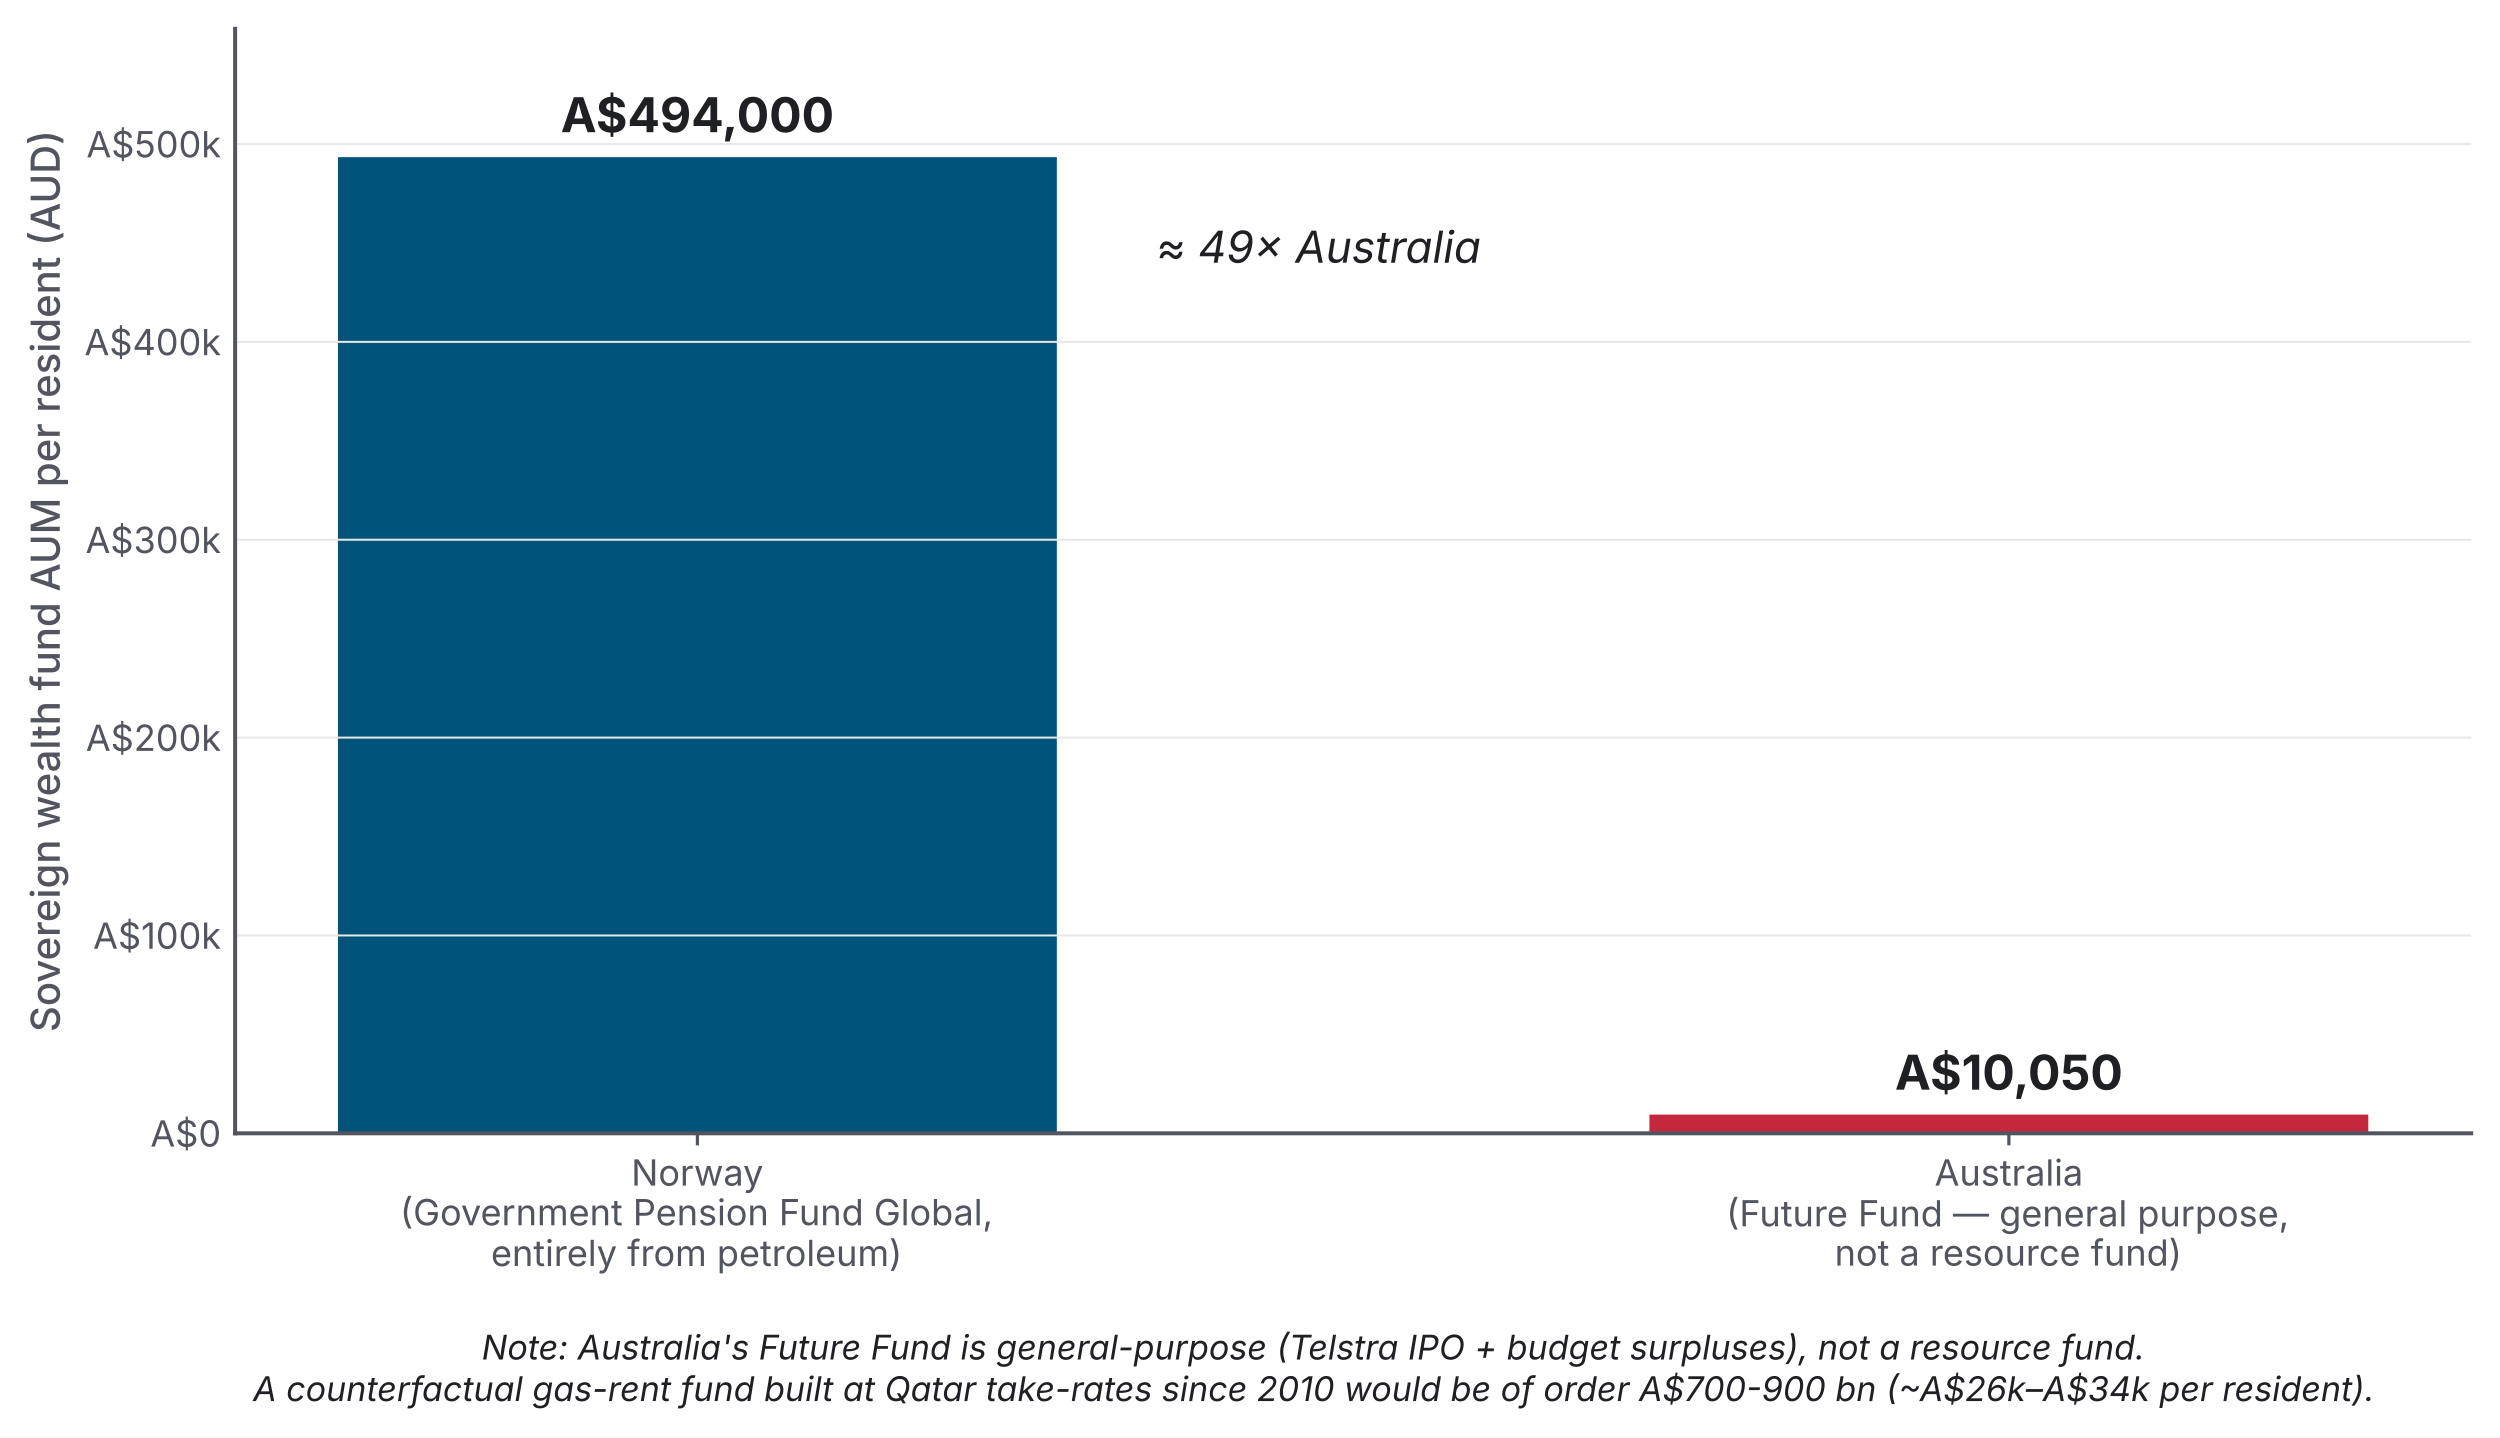
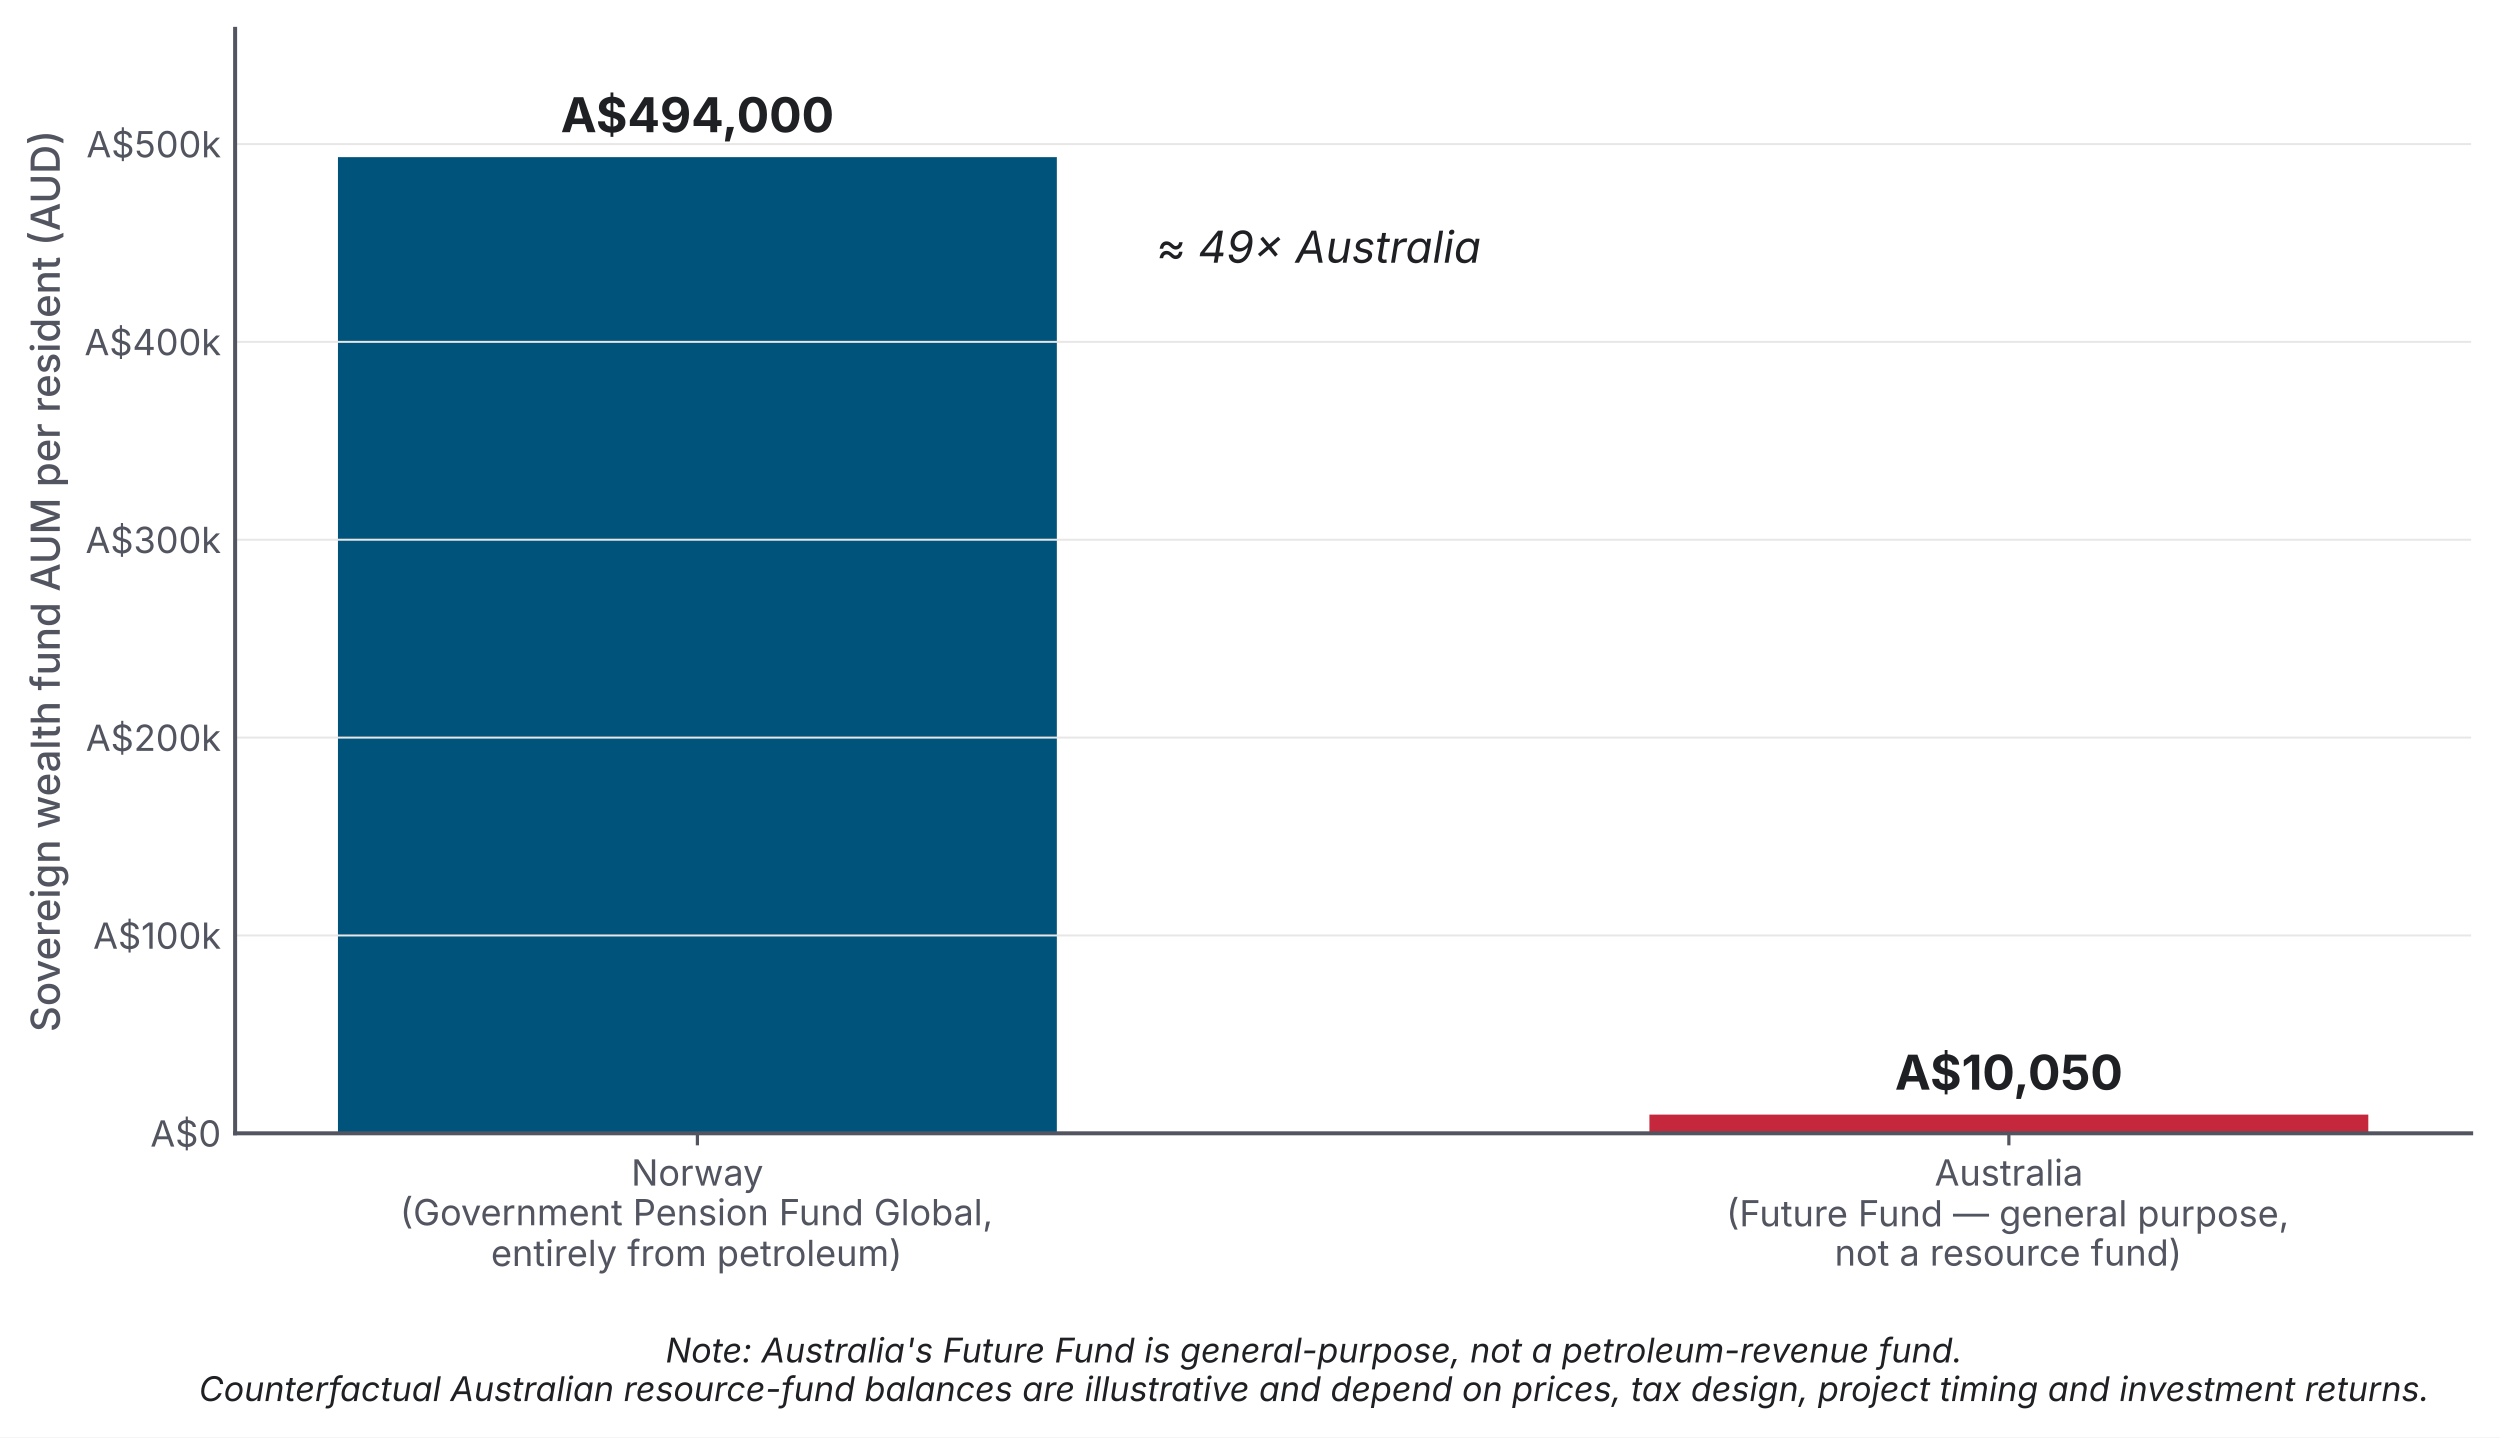
<svg xmlns="http://www.w3.org/2000/svg" xmlns:xlink="http://www.w3.org/1999/xlink" width="623.873pt" height="358.691pt" viewBox="0 0 623.873 358.691" version="1.1">
  <defs>
    <style type="text/css">*{stroke-linejoin: round; stroke-linecap: butt}</style>
  </defs>
  <g id="figure_1">
    <g id="patch_1">
      <path d="M 0 358.691  L 623.873 358.691  L 623.873 0  L 0 0  z " style="fill: #ffffff" />
    </g>
    <g id="axes_1">
      <g id="patch_2">
        <path d="M 58.673 282.816  L 616.673 282.816  L 616.673 7.2  L 58.673 7.2  z " style="fill: #ffffff" />
      </g>
      <g id="patch_3">
-         <path d="M 84.036 282.816  L 264.036 282.816  L 264.036 38.908  L 84.036 38.908  z " clip-path="url(#p5d985e859c)" style="fill: #00547b; stroke: #ffffff; stroke-width: 0.6; stroke-linejoin: miter" />
+         <path d="M 84.036 282.816  L 264.036 282.816  L 264.036 38.908  L 84.036 38.908  z " clip-path="url(#pd26f34ad03)" style="fill: #00547b; stroke: #ffffff; stroke-width: 0.6; stroke-linejoin: miter" />
      </g>
      <g id="patch_4">
-         <path d="M 411.309 282.816  L 591.309 282.816  L 591.309 277.854  L 411.309 277.854  z " clip-path="url(#p5d985e859c)" style="fill: #c5283d; stroke: #ffffff; stroke-width: 0.6; stroke-linejoin: miter" />
+         <path d="M 411.309 282.816  L 591.309 282.816  L 591.309 277.854  L 411.309 277.854  z " clip-path="url(#pd26f34ad03)" style="fill: #c5283d; stroke: #ffffff; stroke-width: 0.6; stroke-linejoin: miter" />
      </g>
      <g id="matplotlib.axis_1">
        <g id="xtick_1">
          <g id="line2d_1">
            <defs>
-               <path id="md0c1081fd3" d="M 0 0  L 0 3  " style="stroke: #525560; stroke-width: 0.8" />
+               <path id="m545929ba3b" d="M 0 0  L 0 3  " style="stroke: #525560; stroke-width: 0.8" />
            </defs>
            <g>
-               <use xlink:href="#md0c1081fd3" x="174.036" y="282.816" style="fill: #525560; stroke: #525560; stroke-width: 0.8" />
+               <use xlink:href="#m545929ba3b" x="174.036" y="282.816" style="fill: #525560; stroke: #525560; stroke-width: 0.8" />
            </g>
          </g>
          <g id="text_1">
            <text style="font-size: 9px; font-family: 'Inter', 'Helvetica Neue', 'Helvetica', 'Arial', 'DejaVu Sans'; fill: #525560" transform="translate(157.5143 295.8635)">Norway</text>
            <text style="font-size: 9px; font-family: 'Inter', 'Helvetica Neue', 'Helvetica', 'Arial', 'DejaVu Sans'; fill: #525560" transform="translate(99.81723 305.7627)">(Government Pension Fund Global,</text>
            <text style="font-size: 9px; font-family: 'Inter', 'Helvetica Neue', 'Helvetica', 'Arial', 'DejaVu Sans'; fill: #525560" transform="translate(122.5247 315.9372)">entirely from petroleum)</text>
          </g>
        </g>
        <g id="xtick_2">
          <g id="line2d_2">
            <g>
-               <use xlink:href="#md0c1081fd3" x="501.309" y="282.816" style="fill: #525560; stroke: #525560; stroke-width: 0.8" />
+               <use xlink:href="#m545929ba3b" x="501.309" y="282.816" style="fill: #525560; stroke: #525560; stroke-width: 0.8" />
            </g>
          </g>
          <g id="text_2">
            <text style="font-size: 9px; font-family: 'Inter', 'Helvetica Neue', 'Helvetica', 'Arial', 'DejaVu Sans'; fill: #525560" transform="translate(482.7683 295.8635)">Australia</text>
            <text style="font-size: 9px; font-family: 'Inter', 'Helvetica Neue', 'Helvetica', 'Arial', 'DejaVu Sans'; fill: #525560" transform="translate(430.7722 306.038)">(Future Fund — general purpose,</text>
            <text style="font-size: 9px; font-family: 'Inter', 'Helvetica Neue', 'Helvetica', 'Arial', 'DejaVu Sans'; fill: #525560" transform="translate(457.8348 315.837)">not a resource fund)</text>
          </g>
        </g>
      </g>
      <g id="matplotlib.axis_2">
        <g id="ytick_1">
          <g id="line2d_3">
-             <path d="M 58.673 282.816  L 616.673 282.816  " clip-path="url(#p5d985e859c)" style="fill: none; stroke: #e8e7e6; stroke-width: 0.5; stroke-linecap: square" />
+             <path d="M 58.673 282.816  L 616.673 282.816  " clip-path="url(#pd26f34ad03)" style="fill: none; stroke: #e8e7e6; stroke-width: 0.5; stroke-linecap: square" />
          </g>
          <g id="line2d_4" />
          <g id="text_3">
            <text style="font-size: 9px; font-family: 'Inter', 'Helvetica Neue', 'Helvetica', 'Arial', 'DejaVu Sans'; text-anchor: end; fill: #525560" x="55.173" y="286.13" transform="rotate(-0 55.17266 286.1298)">A$0</text>
          </g>
        </g>
        <g id="ytick_2">
          <g id="line2d_5">
-             <path d="M 58.673 233.442  L 616.673 233.442  " clip-path="url(#p5d985e859c)" style="fill: none; stroke: #e8e7e6; stroke-width: 0.5; stroke-linecap: square" />
+             <path d="M 58.673 233.442  L 616.673 233.442  " clip-path="url(#pd26f34ad03)" style="fill: none; stroke: #e8e7e6; stroke-width: 0.5; stroke-linecap: square" />
          </g>
          <g id="line2d_6" />
          <g id="text_4">
            <text style="font-size: 9px; font-family: 'Inter', 'Helvetica Neue', 'Helvetica', 'Arial', 'DejaVu Sans'; text-anchor: end; fill: #525560" x="55.173" y="236.756" transform="rotate(-0 55.17266 236.7557)">A$100k</text>
          </g>
        </g>
        <g id="ytick_3">
          <g id="line2d_7">
-             <path d="M 58.673 184.068  L 616.673 184.068  " clip-path="url(#p5d985e859c)" style="fill: none; stroke: #e8e7e6; stroke-width: 0.5; stroke-linecap: square" />
+             <path d="M 58.673 184.068  L 616.673 184.068  " clip-path="url(#pd26f34ad03)" style="fill: none; stroke: #e8e7e6; stroke-width: 0.5; stroke-linecap: square" />
          </g>
          <g id="line2d_8" />
          <g id="text_5">
            <text style="font-size: 9px; font-family: 'Inter', 'Helvetica Neue', 'Helvetica', 'Arial', 'DejaVu Sans'; text-anchor: end; fill: #525560" x="55.173" y="187.382" transform="rotate(-0 55.17266 187.3817)">A$200k</text>
          </g>
        </g>
        <g id="ytick_4">
          <g id="line2d_9">
-             <path d="M 58.673 134.694  L 616.673 134.694  " clip-path="url(#p5d985e859c)" style="fill: none; stroke: #e8e7e6; stroke-width: 0.5; stroke-linecap: square" />
+             <path d="M 58.673 134.694  L 616.673 134.694  " clip-path="url(#pd26f34ad03)" style="fill: none; stroke: #e8e7e6; stroke-width: 0.5; stroke-linecap: square" />
          </g>
          <g id="line2d_10" />
          <g id="text_6">
            <text style="font-size: 9px; font-family: 'Inter', 'Helvetica Neue', 'Helvetica', 'Arial', 'DejaVu Sans'; text-anchor: end; fill: #525560" x="55.173" y="138.008" transform="rotate(-0 55.17266 138.0076)">A$300k</text>
          </g>
        </g>
        <g id="ytick_5">
          <g id="line2d_11">
-             <path d="M 58.673 85.32  L 616.673 85.32  " clip-path="url(#p5d985e859c)" style="fill: none; stroke: #e8e7e6; stroke-width: 0.5; stroke-linecap: square" />
+             <path d="M 58.673 85.32  L 616.673 85.32  " clip-path="url(#pd26f34ad03)" style="fill: none; stroke: #e8e7e6; stroke-width: 0.5; stroke-linecap: square" />
          </g>
          <g id="line2d_12" />
          <g id="text_7">
            <text style="font-size: 9px; font-family: 'Inter', 'Helvetica Neue', 'Helvetica', 'Arial', 'DejaVu Sans'; text-anchor: end; fill: #525560" x="55.173" y="88.634" transform="rotate(-0 55.17266 88.6335)">A$400k</text>
          </g>
        </g>
        <g id="ytick_6">
          <g id="line2d_13">
-             <path d="M 58.673 35.946  L 616.673 35.946  " clip-path="url(#p5d985e859c)" style="fill: none; stroke: #e8e7e6; stroke-width: 0.5; stroke-linecap: square" />
+             <path d="M 58.673 35.946  L 616.673 35.946  " clip-path="url(#pd26f34ad03)" style="fill: none; stroke: #e8e7e6; stroke-width: 0.5; stroke-linecap: square" />
          </g>
          <g id="line2d_14" />
          <g id="text_8">
            <text style="font-size: 9px; font-family: 'Inter', 'Helvetica Neue', 'Helvetica', 'Arial', 'DejaVu Sans'; text-anchor: end; fill: #525560" x="55.173" y="39.259" transform="rotate(-0 55.17266 39.25942)">A$500k</text>
          </g>
        </g>
        <g id="text_9">
          <text style="font-weight: 500; font-size: 10px; font-family: 'Inter', 'Helvetica Neue', 'Helvetica', 'Arial', 'DejaVu Sans'; text-anchor: middle; fill: #525560" x="14.92" y="145.008" transform="rotate(-90 14.92031 145.008)">Sovereign wealth fund AUM per resident (AUD)</text>
        </g>
      </g>
      <g id="patch_5">
        <path d="M 58.673 282.816  L 58.673 7.2  " style="fill: none; stroke: #525560; stroke-linejoin: miter; stroke-linecap: square" />
      </g>
      <g id="patch_6">
        <path d="M 58.673 282.816  L 616.673 282.816  " style="fill: none; stroke: #525560; stroke-linejoin: miter; stroke-linecap: square" />
      </g>
      <g id="text_10">
        <text style="font-weight: 700; font-size: 12px; font-family: 'Inter', 'Helvetica Neue', 'Helvetica', 'Arial', 'DejaVu Sans'; text-anchor: middle; fill: #1f2024" x="174.036" y="32.983" transform="rotate(-0 174.0363 32.98315)">A$494,000</text>
      </g>
      <g id="text_11">
        <text style="font-weight: 700; font-size: 12px; font-family: 'Inter', 'Helvetica Neue', 'Helvetica', 'Arial', 'DejaVu Sans'; text-anchor: middle; fill: #1f2024" x="501.309" y="271.929" transform="rotate(-0 501.309 271.929)">A$10,050</text>
      </g>
      <g id="text_12">
        <text style="font-style: italic; font-size: 11px; font-family: 'Inter', 'Helvetica Neue', 'Helvetica', 'Arial', 'DejaVu Sans'; text-anchor: start; fill: #1f2024" x="288.582" y="65.57" transform="rotate(-0 288.5817 65.57004)">≈ 49× Australia</text>
      </g>
    </g>
    <g id="text_13">
-       <text style="font-style: italic; font-size: 8.5px; font-family: 'Inter', 'Helvetica Neue', 'Helvetica', 'Arial', 'DejaVu Sans'; fill: #1f2024" transform="translate(120.2055 339.2652)">Note: Australia's Future Fund is general-purpose (Telstra IPO + budget surpluses), not a resource fund.</text>
-       <text style="font-style: italic; font-size: 8.5px; font-family: 'Inter', 'Helvetica Neue', 'Helvetica', 'Arial', 'DejaVu Sans'; fill: #1f2024" transform="translate(63.16188 349.632)">A counterfactual gas-rent fund built at Qatar take-rates since 2010 would be of order A$700-900 bn (~A$26k–A$34k per resident).</text>
+       <text style="font-style: italic; font-size: 8.5px; font-family: 'Inter', 'Helvetica Neue', 'Helvetica', 'Arial', 'DejaVu Sans'; fill: #1f2024" transform="translate(166.0843 340.0031)">Note: Australia's Future Fund is general-purpose, not a petroleum-revenue fund.</text>
+       <text style="font-style: italic; font-size: 8.5px; font-family: 'Inter', 'Helvetica Neue', 'Helvetica', 'Arial', 'DejaVu Sans'; fill: #1f2024" transform="translate(49.62562 349.632)">Counterfactual Australian resource-fund balances are illustrative and depend on prices, tax design, project timing and investment returns.</text>
    </g>
  </g>
  <defs>
-     <clipPath id="p5d985e859c">
+     <clipPath id="pd26f34ad03">
      <rect x="58.673" y="7.2" width="558" height="275.616" />
    </clipPath>
  </defs>
</svg>
